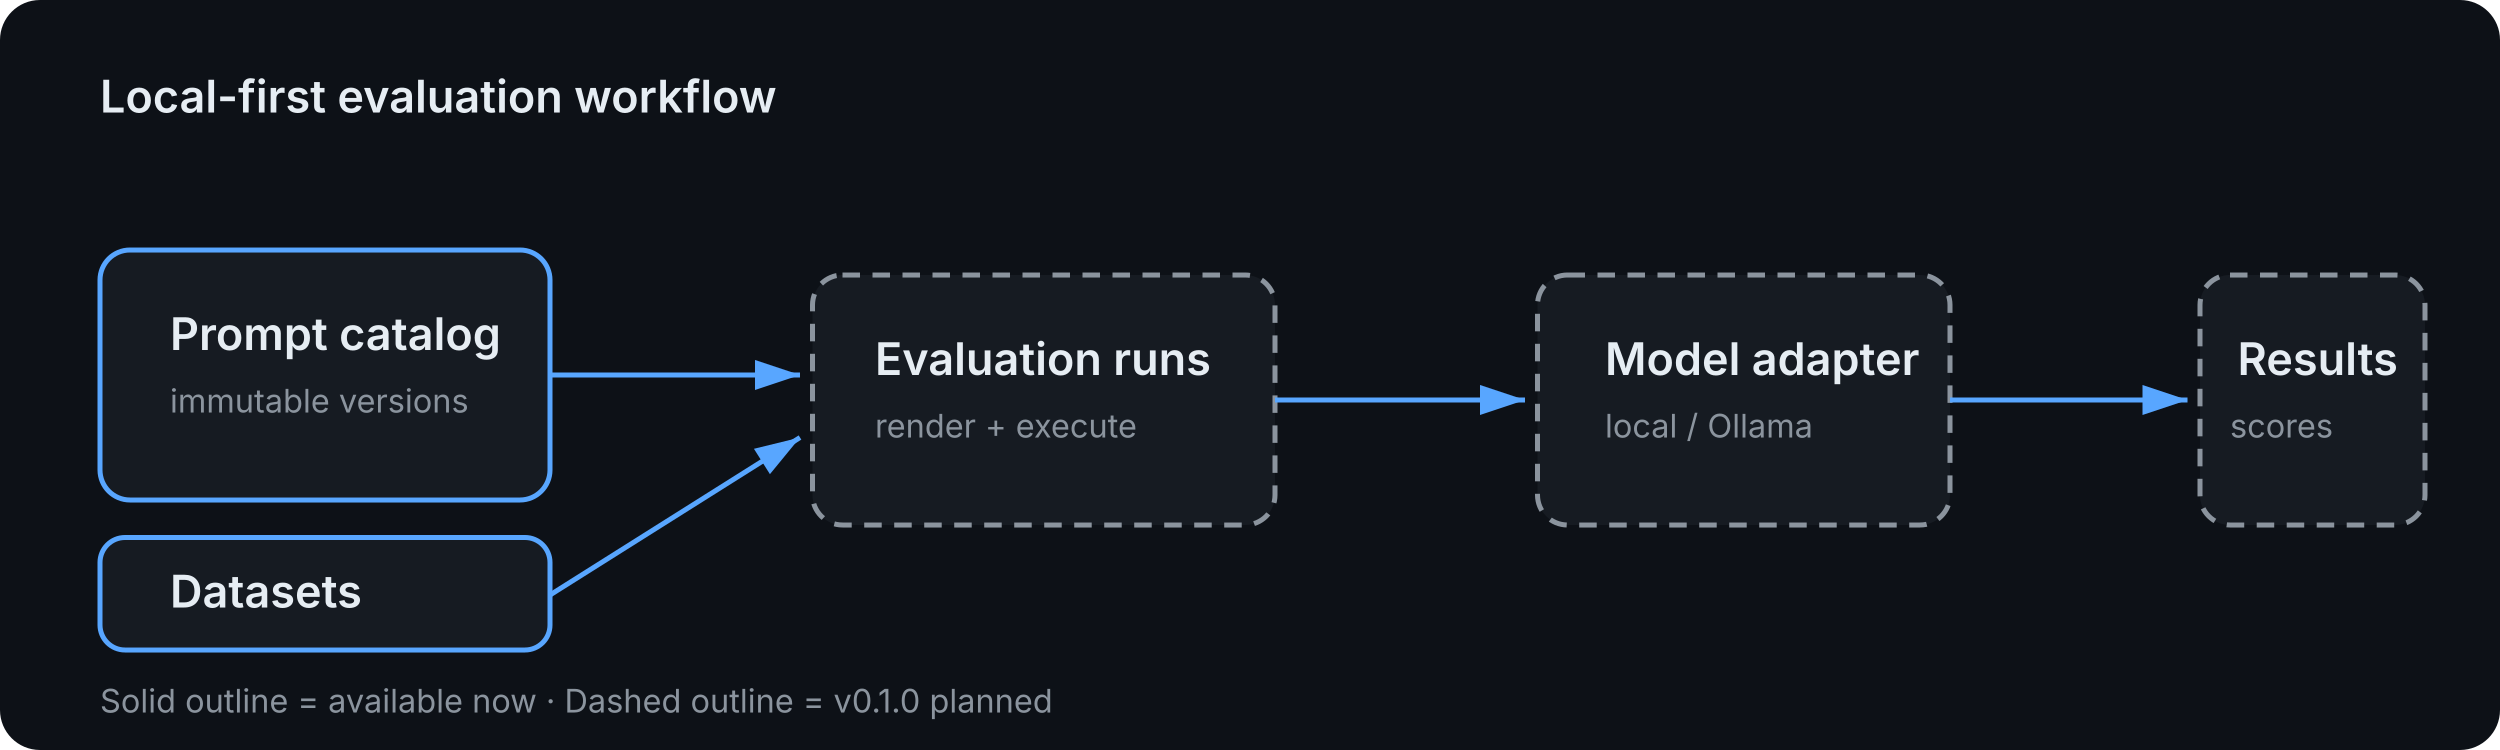
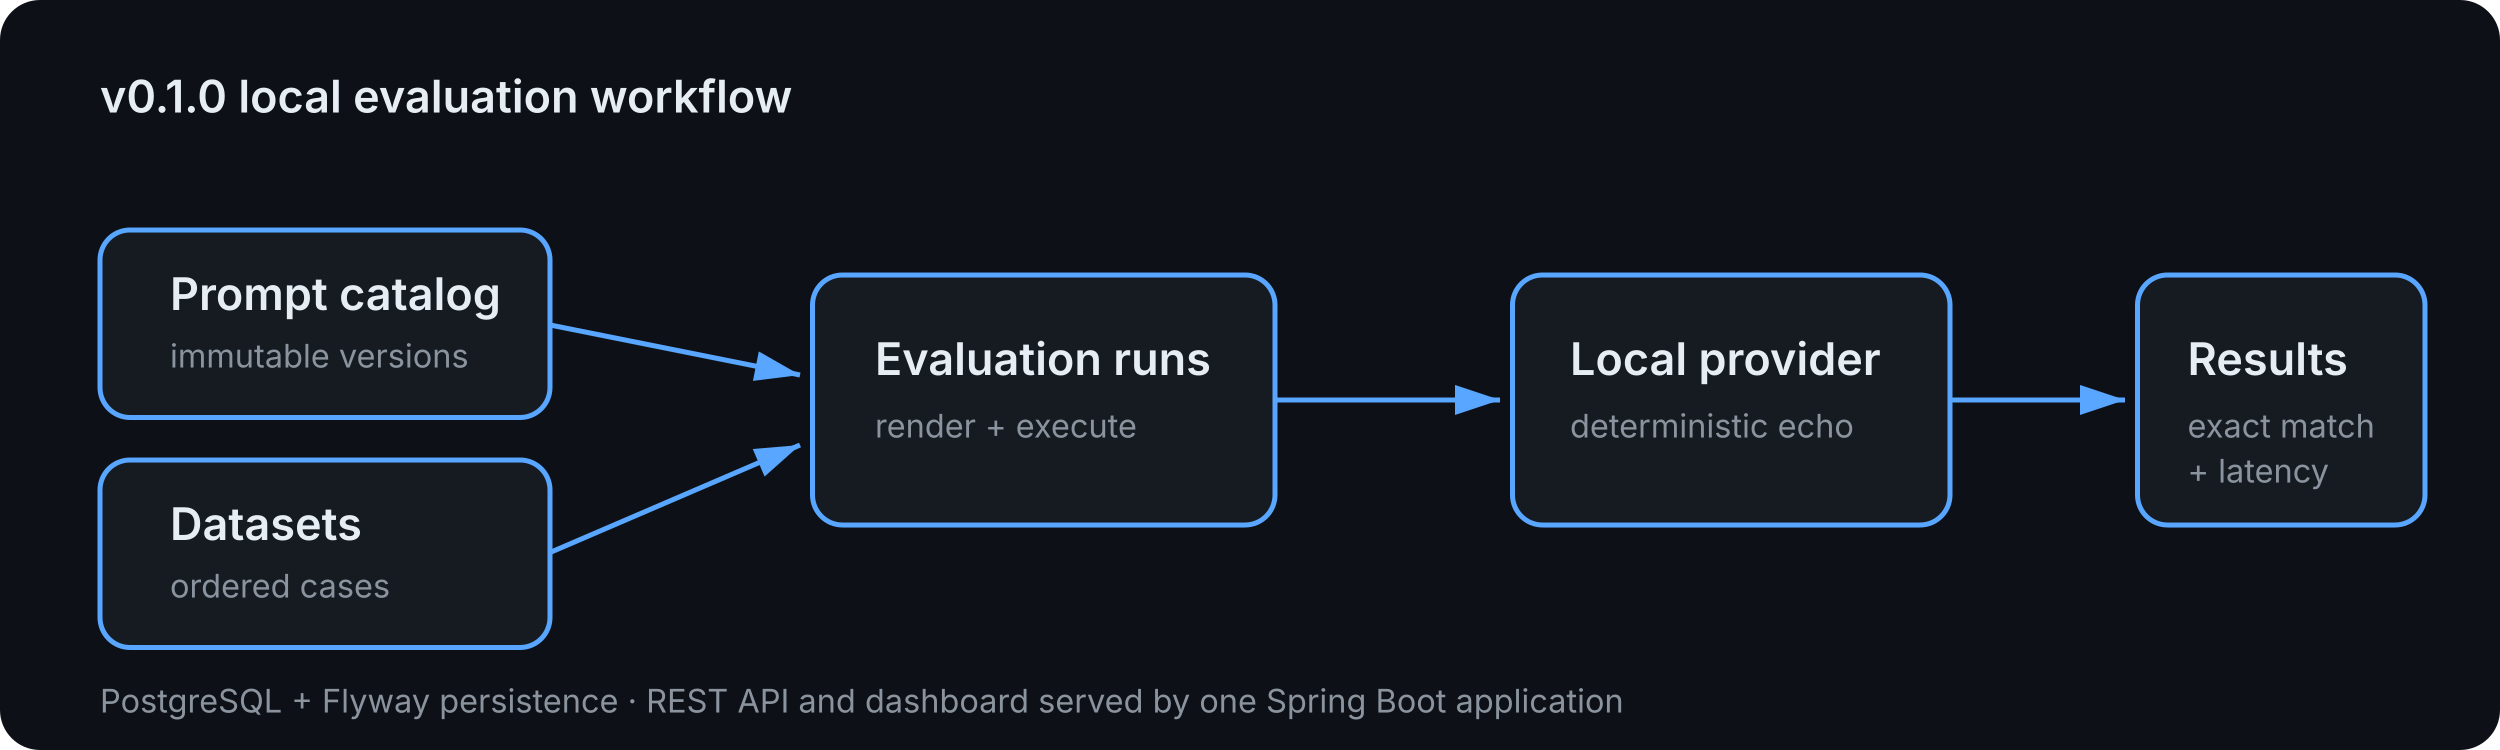
<svg xmlns="http://www.w3.org/2000/svg" width="1000" height="300" viewBox="0 0 1000 300" role="img" aria-labelledby="title desc">
-   <style>text{font-family:-apple-system,BlinkMacSystemFont,'Segoe UI',sans-serif;fill:#e6edf3}.box{fill:#161b22;stroke:#58a6ff;stroke-width:2}.planned{stroke:#8b949e;stroke-dasharray:7 5}.label{font-size:18px;font-weight:600}.sub{font-size:13px;fill:#8b949e}.arrow{stroke:#58a6ff;stroke-width:2;marker-end:url(#arrow)}</style>
+   <style>text{font-family:-apple-system,BlinkMacSystemFont,'Segoe UI',sans-serif;fill:#e6edf3}.box{fill:#161b22;stroke:#58a6ff;stroke-width:2}.label{font-size:18px;font-weight:600}.sub{font-size:13px;fill:#8b949e}.arrow{stroke:#58a6ff;stroke-width:2;marker-end:url(#arrow)}</style>
  <defs>
    <marker id="arrow" markerWidth="10" markerHeight="10" refX="9" refY="3" orient="auto">
      <path d="M0,0 L0,6 L9,3 z" fill="#58a6ff" />
    </marker>
  </defs>
  <rect width="1000" height="300" rx="16" fill="#0d1117" />
-   <text x="40" y="45" class="label" font-size="23">Local-first evaluation workflow</text>
-   <rect x="40" y="100" width="180" height="100" rx="12" class="box" />
-   <text x="68" y="140" class="label">Prompt catalog</text>
-   <text x="68" y="165" class="sub">immutable versions</text>
-   <rect x="40" y="215" width="180" height="45" rx="10" class="box" />
-   <text x="68" y="243" class="label">Datasets</text>
-   <line x1="220" y1="150" x2="320" y2="150" class="arrow" />
-   <line x1="220" y1="238" x2="320" y2="175" class="arrow" />
-   <rect x="325" y="110" width="185" height="100" rx="12" class="box planned" />
+   <text x="40" y="45" class="label" font-size="23">v0.1.0 local evaluation workflow</text>
+   <rect x="40" y="92" width="180" height="75" rx="12" class="box" />
+   <text x="68" y="124" class="label">Prompt catalog</text>
+   <text x="68" y="147" class="sub">immutable versions</text>
+   <rect x="40" y="184" width="180" height="75" rx="12" class="box" />
+   <text x="68" y="216" class="label">Datasets</text>
+   <text x="68" y="239" class="sub">ordered cases</text>
+   <line x1="220" y1="130" x2="320" y2="150" class="arrow" />
+   <line x1="220" y1="221" x2="320" y2="178" class="arrow" />
+   <rect x="325" y="110" width="185" height="100" rx="12" class="box" />
  <text x="350" y="150" class="label">Evaluation runs</text>
  <text x="350" y="175" class="sub">render + execute</text>
-   <line x1="510" y1="160" x2="610" y2="160" class="arrow" />
-   <rect x="615" y="110" width="165" height="100" rx="12" class="box planned" />
-   <text x="642" y="150" class="label">Model adapter</text>
-   <text x="642" y="175" class="sub">local / Ollama</text>
-   <line x1="780" y1="160" x2="875" y2="160" class="arrow" />
-   <rect x="880" y="110" width="90" height="100" rx="12" class="box planned" />
-   <text x="895" y="150" class="label">Results</text>
-   <text x="892" y="175" class="sub">scores</text>
-   <text x="40" y="285" class="sub">Solid outline = available now · Dashed outline = v0.1.0 planned</text>
+   <line x1="510" y1="160" x2="600" y2="160" class="arrow" />
+   <rect x="605" y="110" width="175" height="100" rx="12" class="box" />
+   <text x="628" y="150" class="label">Local provider</text>
+   <text x="628" y="175" class="sub">deterministic echo</text>
+   <line x1="780" y1="160" x2="850" y2="160" class="arrow" />
+   <rect x="855" y="110" width="115" height="100" rx="12" class="box" />
+   <text x="875" y="150" class="label">Results</text>
+   <text x="875" y="175" class="sub">exact match</text>
+   <text x="875" y="193" class="sub">+ latency</text>
+   <text x="40" y="285" class="sub">PostgreSQL + Flyway persistence · REST API and dashboard served by one Spring Boot application</text>
</svg>
